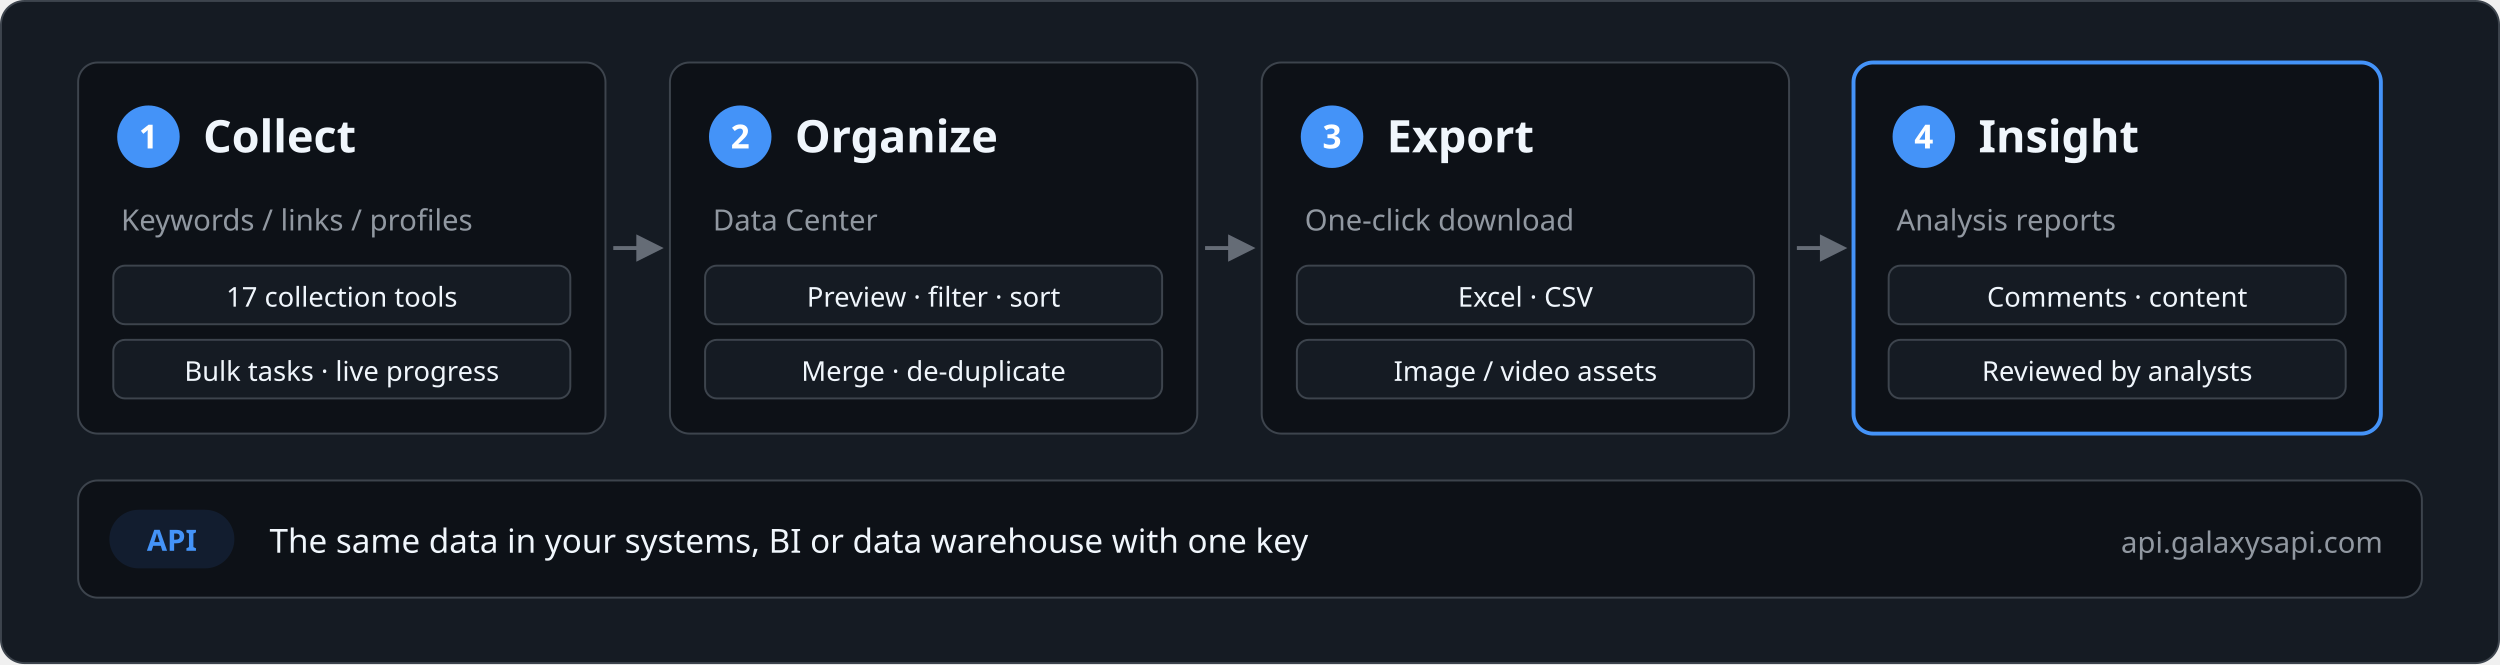
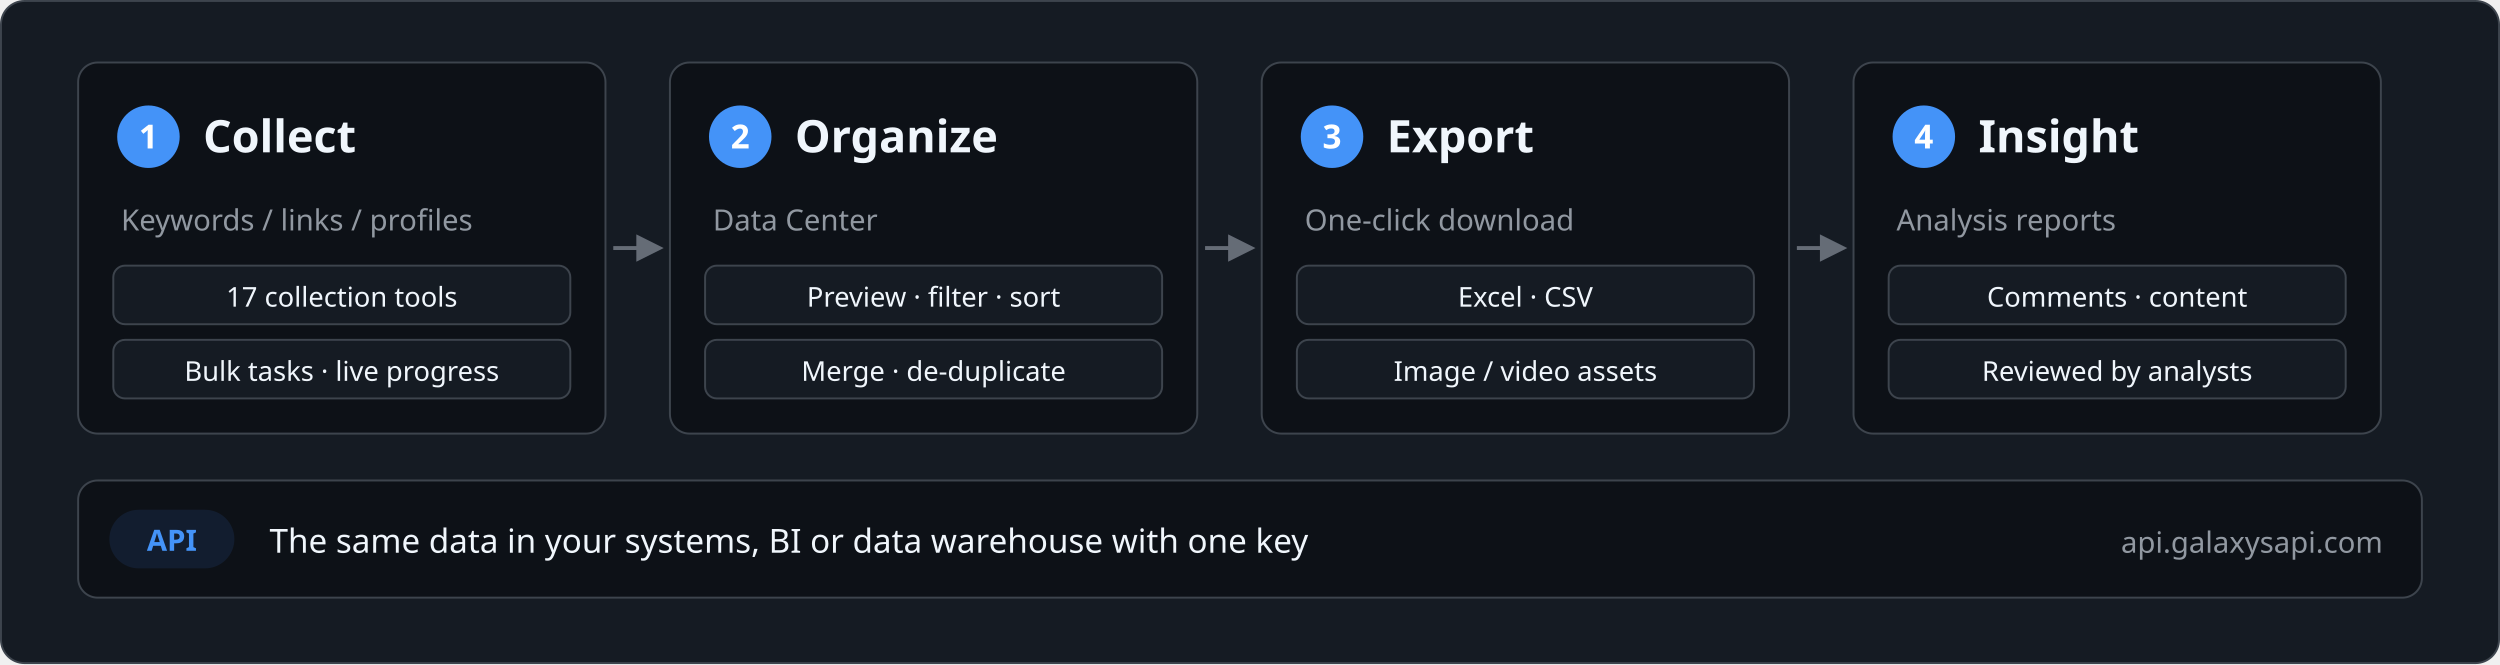
<svg xmlns="http://www.w3.org/2000/svg" width="1280" height="340" viewBox="0 0 1280 340" role="img" aria-label="From collection to insight: the Galaxy API workflow">
  <defs>
    <marker id="a" viewBox="0 0 10 10" refX="8" refY="5" markerWidth="7" markerHeight="7" orient="auto">
      <path d="M0 0L10 5L0 10z" fill="#656c76" />
    </marker>
  </defs>
  <rect x=".5" y=".5" width="1279" height="339" rx="12" fill="#151b23" stroke="#3d444d" />
  <g font-family="-apple-system,BlinkMacSystemFont,'Segoe UI','Noto Sans','PingFang SC','Microsoft YaHei',Helvetica,Arial,sans-serif">
    <rect x="40" y="32" width="270" height="190" rx="10" fill="#0d1117" stroke="#3d444d" stroke-width="1" />
    <circle cx="76" cy="70" r="16" fill="#4493f8" />
    <text x="76" y="76" text-anchor="middle" font-size="17" font-weight="700" fill="#ffffff">1</text>
    <text x="104" y="78" font-size="23" font-weight="700" fill="#f0f6fc">Collect</text>
    <text x="62" y="118" font-size="15" fill="#9198a1">Keywords / links / profiles</text>
    <rect x="58" y="136" width="234" height="30" rx="6" fill="#151b23" stroke="#3d444d" />
    <text x="175.0" y="157" text-anchor="middle" font-size="14" fill="#f0f6fc">17 collection tools</text>
    <rect x="58" y="174" width="234" height="30" rx="6" fill="#151b23" stroke="#3d444d" />
    <text x="175.0" y="195" text-anchor="middle" font-size="14" fill="#f0f6fc">Bulk tasks · live progress</text>
    <line x1="314" y1="127.0" x2="337" y2="127.0" stroke="#656c76" stroke-width="2" marker-end="url(#a)" />
    <rect x="343" y="32" width="270" height="190" rx="10" fill="#0d1117" stroke="#3d444d" stroke-width="1" />
    <circle cx="379" cy="70" r="16" fill="#4493f8" />
    <text x="379" y="76" text-anchor="middle" font-size="17" font-weight="700" fill="#ffffff">2</text>
    <text x="407" y="78" font-size="23" font-weight="700" fill="#f0f6fc">Organize</text>
    <text x="365" y="118" font-size="15" fill="#9198a1">Data Center</text>
    <rect x="361" y="136" width="234" height="30" rx="6" fill="#151b23" stroke="#3d444d" />
    <text x="478.0" y="157" text-anchor="middle" font-size="14" fill="#f0f6fc">Preview · filter · sort</text>
    <rect x="361" y="174" width="234" height="30" rx="6" fill="#151b23" stroke="#3d444d" />
    <text x="478.0" y="195" text-anchor="middle" font-size="14" fill="#f0f6fc">Merge · de-duplicate</text>
    <line x1="617" y1="127.0" x2="640" y2="127.0" stroke="#656c76" stroke-width="2" marker-end="url(#a)" />
    <rect x="646" y="32" width="270" height="190" rx="10" fill="#0d1117" stroke="#3d444d" stroke-width="1" />
    <circle cx="682" cy="70" r="16" fill="#4493f8" />
    <text x="682" y="76" text-anchor="middle" font-size="17" font-weight="700" fill="#ffffff">3</text>
    <text x="710" y="78" font-size="23" font-weight="700" fill="#f0f6fc">Export</text>
    <text x="668" y="118" font-size="15" fill="#9198a1">One-click download</text>
    <rect x="664" y="136" width="234" height="30" rx="6" fill="#151b23" stroke="#3d444d" />
    <text x="781.0" y="157" text-anchor="middle" font-size="14" fill="#f0f6fc">Excel · CSV</text>
    <rect x="664" y="174" width="234" height="30" rx="6" fill="#151b23" stroke="#3d444d" />
    <text x="781.0" y="195" text-anchor="middle" font-size="14" fill="#f0f6fc">Image / video assets</text>
    <line x1="920" y1="127.0" x2="943" y2="127.0" stroke="#656c76" stroke-width="2" marker-end="url(#a)" />
-     <rect x="949" y="32" width="270" height="190" rx="10" fill="#0d1117" stroke="#4493f8" stroke-width="2" />
+     <rect x="949" y="32" width="270" height="190" rx="10" fill="#0d1117" stroke="#3d444d" stroke-width="1" />
    <circle cx="985" cy="70" r="16" fill="#4493f8" />
    <text x="985" y="76" text-anchor="middle" font-size="17" font-weight="700" fill="#ffffff">4</text>
    <text x="1013" y="78" font-size="23" font-weight="700" fill="#f0f6fc">Insight</text>
    <text x="971" y="118" font-size="15" fill="#9198a1">Analysis reports</text>
    <rect x="967" y="136" width="234" height="30" rx="6" fill="#151b23" stroke="#3d444d" />
    <text x="1084.0" y="157" text-anchor="middle" font-size="14" fill="#f0f6fc">Comments · content</text>
    <rect x="967" y="174" width="234" height="30" rx="6" fill="#151b23" stroke="#3d444d" />
    <text x="1084.0" y="195" text-anchor="middle" font-size="14" fill="#f0f6fc">Reviewed by analysts</text>
    <rect x="40" y="246" width="1200" height="60" rx="10" fill="#0d1117" stroke="#3d444d" />
    <rect x="56" y="261" width="64" height="30" rx="15" fill="#121d2f" />
    <text x="88" y="282" text-anchor="middle" font-size="15" font-weight="700" fill="#4493f8">API</text>
    <text x="138" y="283" font-size="17" fill="#f0f6fc">The same data in your systems, BI or data warehouse with one key</text>
    <text x="1220" y="283" text-anchor="end" font-size="15" fill="#9198a1">api.galaxysapi.com</text>
  </g>
</svg>
